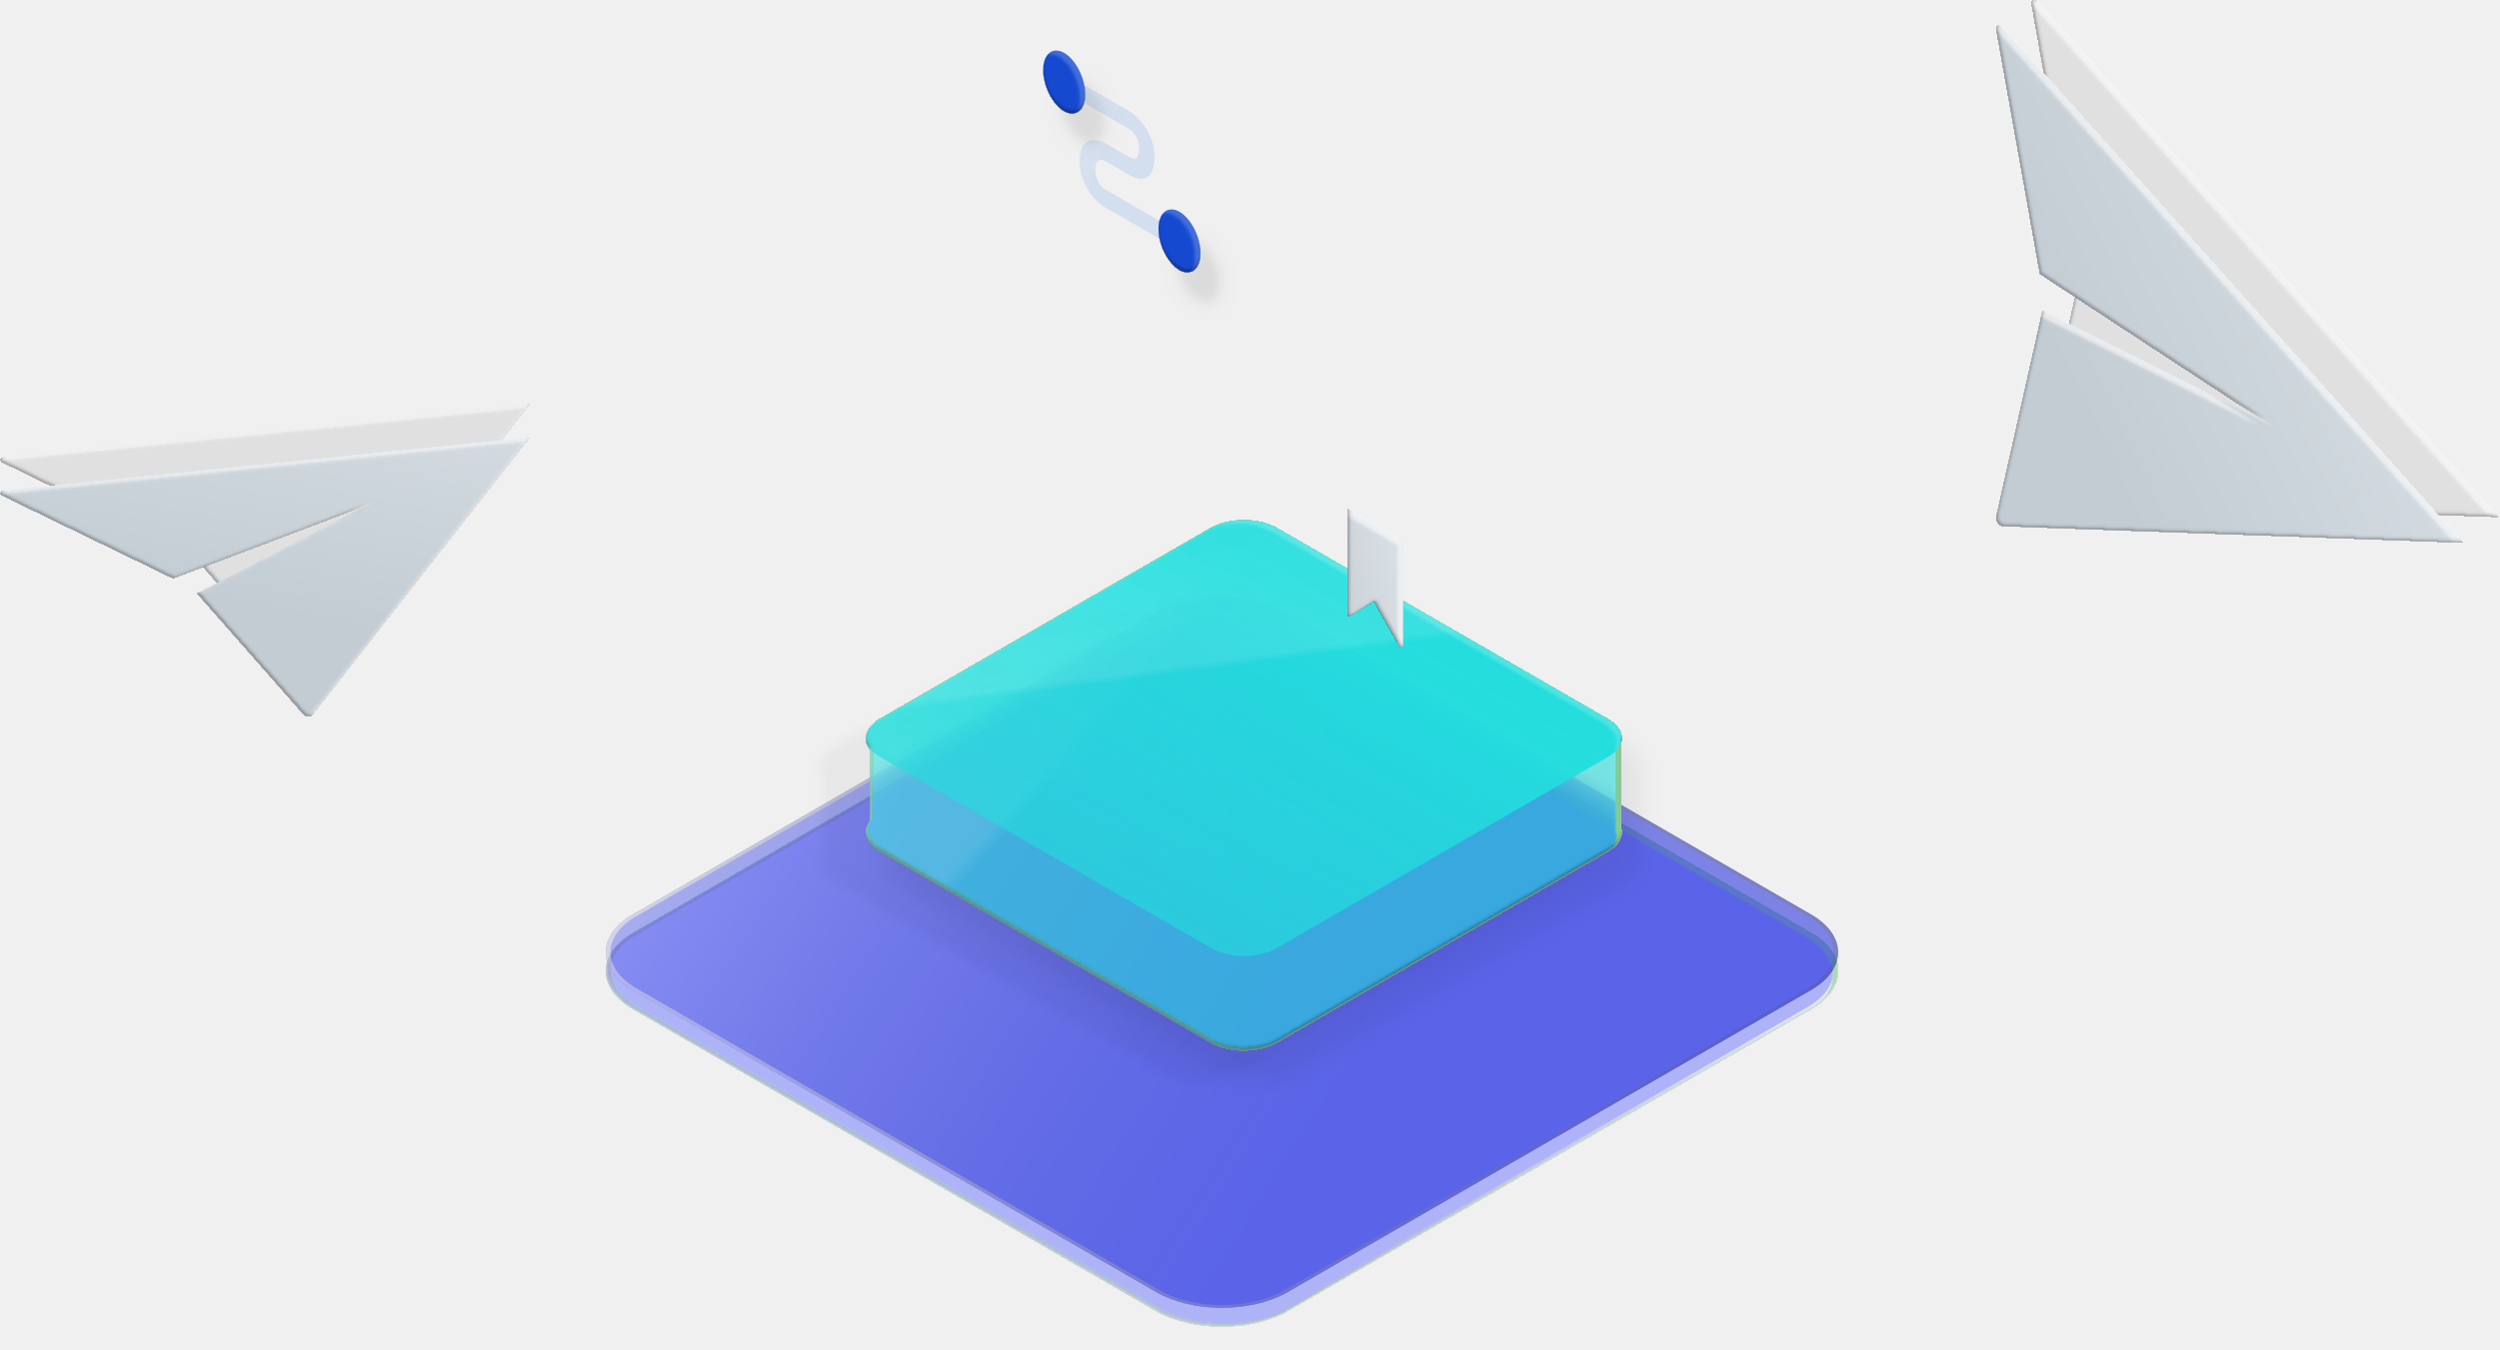
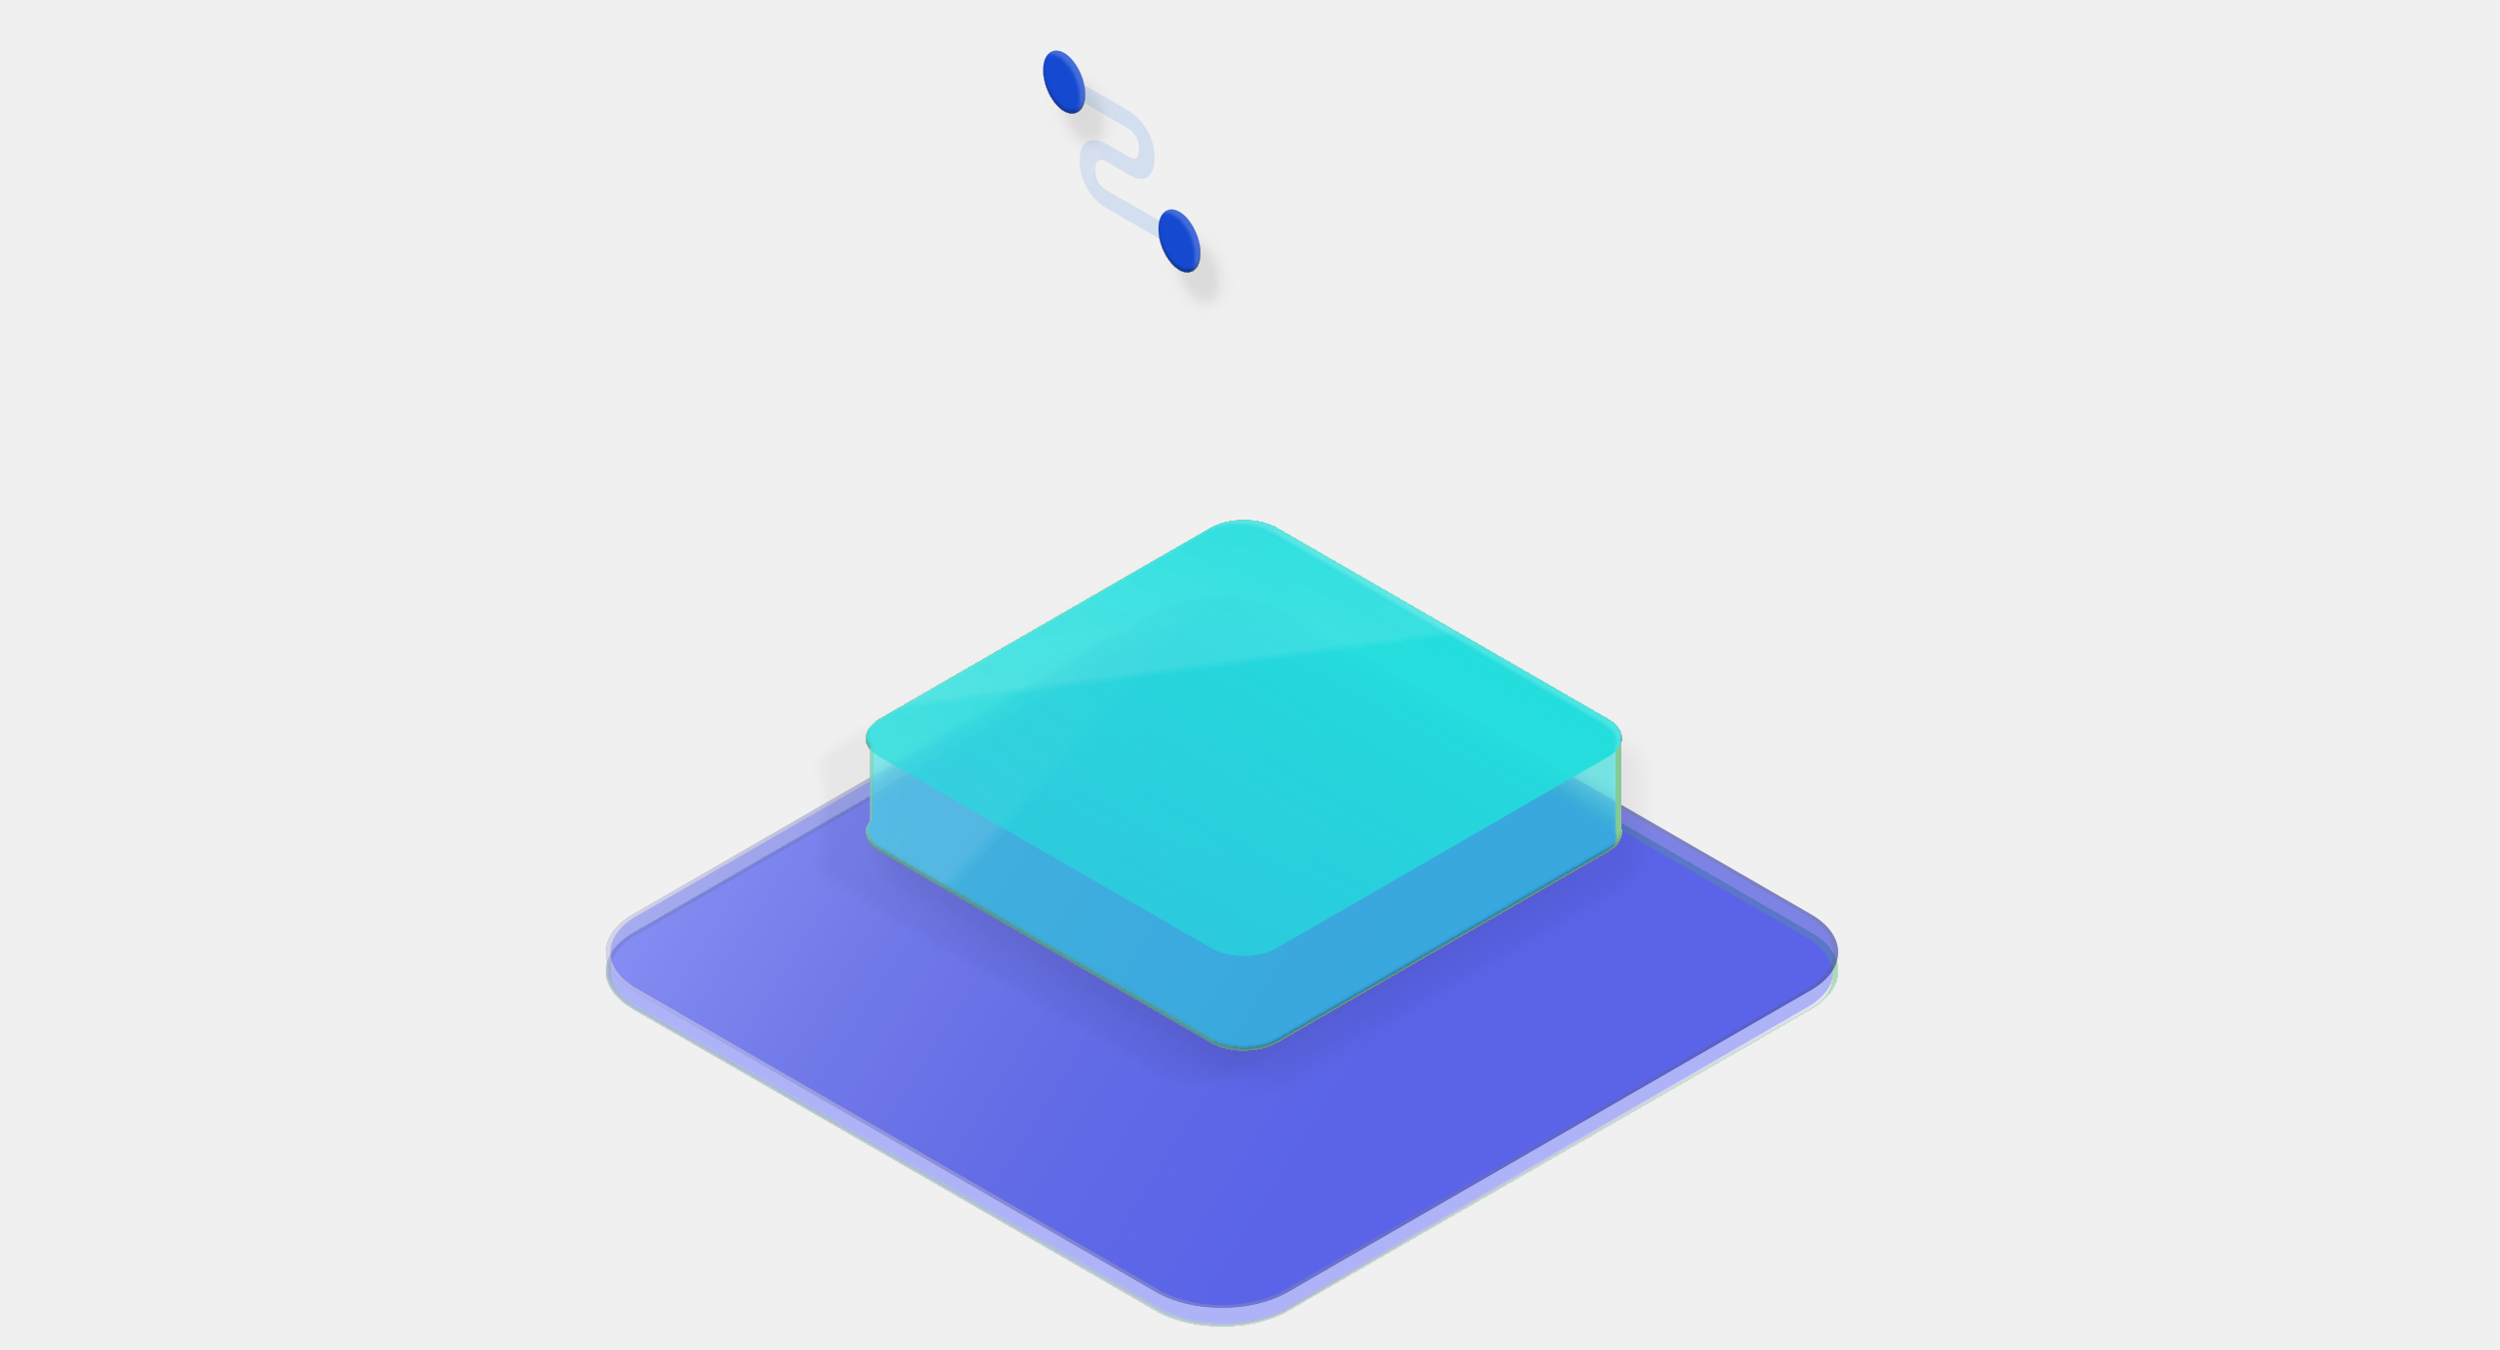
<svg xmlns="http://www.w3.org/2000/svg" width="1044" height="564" viewBox="0 0 1044 564" fill="none">
  <g opacity="0.5" filter="url(#filter0_biiii)">
    <rect width="315.804" height="315.804" rx="31.71" transform="matrix(0.866044 0.499967 -0.866044 0.499967 510.5 247.895)" fill="#081AFF" />
    <rect width="315.804" height="315.804" rx="31.71" transform="matrix(0.866044 0.499967 -0.866044 0.499967 510.5 247.895)" fill="white" fill-opacity="0.4" />
    <rect y="0.793" width="314.218" height="314.218" rx="30.917" transform="matrix(0.866044 0.499967 -0.866044 0.499967 511.187 248.291)" stroke="url(#paint0_linear)" stroke-opacity="0.8" stroke-width="1.586" />
  </g>
  <g opacity="0.5">
    <rect width="315.804" height="315.804" rx="31.71" transform="matrix(0.866044 0.499967 -0.866044 0.499967 510.5 240.059)" fill="#081AFF" />
    <rect width="315.804" height="315.804" rx="31.71" transform="matrix(0.866044 0.499967 -0.866044 0.499967 510.5 240.059)" fill="url(#paint1_linear)" fill-opacity="0.6" />
    <rect y="0.793" width="314.218" height="314.218" rx="30.917" transform="matrix(0.866044 0.499967 -0.866044 0.499967 511.187 240.456)" stroke="url(#paint2_linear)" stroke-opacity="0.8" stroke-width="1.586" />
  </g>
  <g filter="url(#filter1_ddii)">
    <g filter="url(#filter2_biiii)">
      <path fill-rule="evenodd" clip-rule="evenodd" d="M533.349 220.701C525.766 216.323 513.47 216.323 505.887 220.701L367.482 300.602C361.564 304.019 360.265 309.092 363.583 313.236V343.152C360.265 347.296 361.564 352.369 367.482 355.786L505.887 435.686C513.47 440.064 525.766 440.064 533.349 435.686L671.753 355.786C676.595 352.991 678.345 349.087 677.005 345.49V310.898C678.346 307.301 676.595 303.397 671.753 300.602L533.349 220.701Z" fill="#22DDDD" fill-opacity="0.57" />
      <path fill-rule="evenodd" clip-rule="evenodd" d="M533.349 220.701C525.766 216.323 513.47 216.323 505.887 220.701L367.482 300.602C361.564 304.019 360.265 309.092 363.583 313.236V343.152C360.265 347.296 361.564 352.369 367.482 355.786L505.887 435.686C513.47 440.064 525.766 440.064 533.349 435.686L671.753 355.786C676.595 352.991 678.345 349.087 677.005 345.49V310.898C678.346 307.301 676.595 303.397 671.753 300.602L533.349 220.701Z" fill="url(#paint3_linear)" fill-opacity="0.1" />
    </g>
    <rect width="191.522" height="191.522" rx="15.855" transform="matrix(0.866044 0.499967 -0.866044 0.499967 519.656 212.635)" fill="url(#paint4_linear)" />
    <rect width="191.522" height="191.522" rx="15.855" transform="matrix(0.866044 0.499967 -0.866044 0.499967 519.656 212.635)" fill="url(#paint5_linear)" fill-opacity="0.1" />
  </g>
  <g opacity="0.2">
    <path d="M471.46 53.737L449.293 40.927V33.459L471.46 46.269C473.272 47.306 475.914 49.432 478.14 52.7C480.575 56.175 482.284 60.583 482.284 65.354C482.284 70.644 480.937 73.652 478.399 74.482C476.017 75.26 473.169 73.911 471.46 72.926L462.345 67.636L462.293 67.584C461.516 67.118 460.273 66.651 459.289 66.962C458.46 67.221 457.58 67.999 457.58 70.955C457.58 73.911 458.512 75.675 459.237 76.764C460.169 78.112 461.412 79.046 462.189 79.461L462.293 79.513L490.156 95.642V103.11L462.448 87.084C460.532 86.099 457.787 83.973 455.405 80.653C452.815 76.971 451.054 72.356 451.054 67.221C451.054 62.087 452.815 59.494 455.353 58.768C457.735 58.093 460.48 59.079 462.396 60.22L471.408 65.406C472.703 66.184 473.687 66.495 474.36 66.288C474.878 66.132 475.81 65.406 475.81 61.62C475.81 59.131 475.033 57.523 474.256 56.486C473.376 55.137 472.185 54.152 471.46 53.737Z" fill="#3980EA" fill-opacity="0.79" />
    <path d="M471.46 53.737L449.293 40.927V33.459L471.46 46.269C473.272 47.306 475.914 49.432 478.14 52.7C480.575 56.175 482.284 60.583 482.284 65.354C482.284 70.644 480.937 73.652 478.399 74.482C476.017 75.26 473.169 73.911 471.46 72.926L462.345 67.636L462.293 67.584C461.516 67.118 460.273 66.651 459.289 66.962C458.46 67.221 457.58 67.999 457.58 70.955C457.58 73.911 458.512 75.675 459.237 76.764C460.169 78.112 461.412 79.046 462.189 79.461L462.293 79.513L490.156 95.642V103.11L462.448 87.084C460.532 86.099 457.787 83.973 455.405 80.653C452.815 76.971 451.054 72.356 451.054 67.221C451.054 62.087 452.815 59.494 455.353 58.768C457.735 58.093 460.48 59.079 462.396 60.22L471.408 65.406C472.703 66.184 473.687 66.495 474.36 66.288C474.878 66.132 475.81 65.406 475.81 61.62C475.81 59.131 475.033 57.523 474.256 56.486C473.376 55.137 472.185 54.152 471.46 53.737Z" fill="url(#paint6_linear)" fill-opacity="0.1" />
  </g>
  <g filter="url(#filter3_ddii)">
    <path d="M453.333 39.319C453.333 46.01 449.397 49.173 444.581 46.424C439.764 43.624 435.828 35.948 435.828 29.206C435.828 22.516 439.764 19.352 444.581 22.101C449.397 24.902 453.333 32.629 453.333 39.319Z" fill="#1549D0" />
  </g>
  <g filter="url(#filter4_ddii)">
    <path d="M501.498 105.703C501.498 112.393 497.562 115.556 492.745 112.808C487.929 110.007 483.993 102.332 483.993 95.59C483.993 88.899 487.929 85.736 492.745 88.484C497.562 91.285 501.498 99.012 501.498 105.703Z" fill="#1549D0" />
  </g>
-   <g filter="url(#filter5_ii)">
-     <path d="M563.024 212.902V256.621C563.024 257.088 563.49 257.607 563.801 257.451L574.004 251.176L584.413 269.639C584.983 270.624 585.967 270.728 585.967 269.794V226.23L563.024 212.902Z" fill="url(#paint7_linear)" />
-   </g>
-   <g filter="url(#filter6_ii)">
-     <path d="M851.451 0.906L1043.48 216.011L851.408 209.126C849.99 209.083 848.444 206.759 848.787 205.21L868.124 119.237L964.891 167.774L866.963 103.704L848.83 1.853C848.487 -0.127 850.033 -0.643 851.451 0.906Z" fill="#E0E0E0" />
-   </g>
-   <g filter="url(#filter7_ii)">
-     <path d="M836.713 11.62L1028.74 226.725L836.67 219.84C835.252 219.797 833.705 217.474 834.049 215.924L853.342 129.995L950.11 178.532L852.268 114.418L834.091 12.567C833.748 10.588 835.295 10.071 836.713 11.62Z" fill="url(#paint8_linear)" />
-   </g>
-   <g filter="url(#filter8_ii)">
-     <path d="M1.779 191.146L221.054 169.042L130.508 284.714C129.844 285.572 127.713 285.485 126.909 284.576L82.436 233.997L155.921 195.968L72.31 227.736L1.187 193.192C-0.192 192.515 0.184 191.327 1.779 191.146Z" fill="#E0E0E0" />
-   </g>
-   <g filter="url(#filter9_ii)">
-     <path d="M1.783 205.073L221.058 182.969L130.512 298.641C129.848 299.499 127.716 299.411 126.913 298.503L82.448 247.97L155.932 209.94L72.333 241.636L1.19 207.119C-0.188 206.442 0.188 205.254 1.783 205.073Z" fill="url(#paint9_linear)" />
-   </g>
  <defs>
    <filter id="filter0_biiii" x="246.745" y="250.84" width="527.51" height="309.893" filterUnits="userSpaceOnUse" color-interpolation-filters="sRGB">
      <feFlood flood-opacity="0" result="BackgroundImageFix" />
      <feGaussianBlur in="BackgroundImage" stdDeviation="3.171" />
      <feComposite in2="SourceAlpha" operator="in" result="effect1_backgroundBlur" />
      <feBlend mode="normal" in="SourceGraphic" in2="effect1_backgroundBlur" result="shape" />
      <feColorMatrix in="SourceAlpha" type="matrix" values="0 0 0 0 0 0 0 0 0 0 0 0 0 0 0 0 0 0 127 0" result="hardAlpha" />
      <feOffset dx="-2.378" dy="1.744" />
      <feComposite in2="hardAlpha" operator="arithmetic" k2="-1" k3="1" />
      <feColorMatrix type="matrix" values="0 0 0 0 0.412 0 0 0 0 0.761 0 0 0 0 0.482 0 0 0 1 0" />
      <feBlend mode="normal" in2="shape" result="effect2_innerShadow" />
      <feColorMatrix in="SourceAlpha" type="matrix" values="0 0 0 0 0 0 0 0 0 0 0 0 0 0 0 0 0 0 127 0" result="hardAlpha" />
      <feOffset dx="1.586" dy="-1.586" />
      <feComposite in2="hardAlpha" operator="arithmetic" k2="-1" k3="1" />
      <feColorMatrix type="matrix" values="0 0 0 0 0.416 0 0 0 0 0.765 0 0 0 0 0.494 0 0 0 0.3 0" />
      <feBlend mode="normal" in2="effect2_innerShadow" result="effect3_innerShadow" />
      <feColorMatrix in="SourceAlpha" type="matrix" values="0 0 0 0 0 0 0 0 0 0 0 0 0 0 0 0 0 0 127 0" result="hardAlpha" />
      <feOffset dx="0.713" dy="-0.872" />
      <feGaussianBlur stdDeviation="0.541" />
      <feComposite in2="hardAlpha" operator="arithmetic" k2="-1" k3="1" />
      <feColorMatrix type="matrix" values="0 0 0 0 1 0 0 0 0 1 0 0 0 0 1 0 0 0 0.3 0" />
      <feBlend mode="normal" in2="effect3_innerShadow" result="effect4_innerShadow" />
      <feColorMatrix in="SourceAlpha" type="matrix" values="0 0 0 0 0 0 0 0 0 0 0 0 0 0 0 0 0 0 127 0" result="hardAlpha" />
      <feOffset dx="-0.428" dy="-0.428" />
      <feGaussianBlur stdDeviation="0.217" />
      <feComposite in2="hardAlpha" operator="arithmetic" k2="-1" k3="1" />
      <feColorMatrix type="matrix" values="0 0 0 0 0.608 0 0 0 0 0.8 0 0 0 0 0.675 0 0 0 1 0" />
      <feBlend mode="normal" in2="effect4_innerShadow" result="effect5_innerShadow" />
    </filter>
    <filter id="filter1_ddii" x="338.012" y="215.693" width="356.907" height="245.474" filterUnits="userSpaceOnUse" color-interpolation-filters="sRGB">
      <feFlood flood-opacity="0" result="BackgroundImageFix" />
      <feColorMatrix in="SourceAlpha" type="matrix" values="0 0 0 0 0 0 0 0 0 0 0 0 0 0 0 0 0 0 127 0" />
      <feOffset dx="7.928" dy="12.684" />
      <feGaussianBlur stdDeviation="4.757" />
      <feColorMatrix type="matrix" values="0 0 0 0 0 0 0 0 0 0 0 0 0 0 0 0 0 0 0.06 0" />
      <feBlend mode="normal" in2="BackgroundImageFix" result="effect1_dropShadow" />
      <feColorMatrix in="SourceAlpha" type="matrix" values="0 0 0 0 0 0 0 0 0 0 0 0 0 0 0 0 0 0 127 0" />
      <feOffset dx="-19.026" dy="12.684" />
      <feGaussianBlur stdDeviation="2.378" />
      <feColorMatrix type="matrix" values="0 0 0 0 0 0 0 0 0 0 0 0 0 0 0 0 0 0 0.04 0" />
      <feBlend mode="normal" in2="effect1_dropShadow" result="effect2_dropShadow" />
      <feBlend mode="normal" in="SourceGraphic" in2="effect2_dropShadow" result="shape" />
      <feColorMatrix in="SourceAlpha" type="matrix" values="0 0 0 0 0 0 0 0 0 0 0 0 0 0 0 0 0 0 127 0" result="hardAlpha" />
      <feOffset dx="-2.378" dy="1.744" />
      <feGaussianBlur stdDeviation="0.793" />
      <feComposite in2="hardAlpha" operator="arithmetic" k2="-1" k3="1" />
      <feColorMatrix type="matrix" values="0 0 0 0 1 0 0 0 0 1 0 0 0 0 1 0 0 0 0.2 0" />
      <feBlend mode="normal" in2="shape" result="effect3_innerShadow" />
      <feColorMatrix in="SourceAlpha" type="matrix" values="0 0 0 0 0 0 0 0 0 0 0 0 0 0 0 0 0 0 127 0" result="hardAlpha" />
      <feOffset dy="-1.586" />
      <feGaussianBlur stdDeviation="0.793" />
      <feComposite in2="hardAlpha" operator="arithmetic" k2="-1" k3="1" />
      <feColorMatrix type="matrix" values="0 0 0 0 0 0 0 0 0 0 0 0 0 0 0 0 0 0 0.3 0" />
      <feBlend mode="normal" in2="effect3_innerShadow" result="effect4_innerShadow" />
    </filter>
    <filter id="filter2_biiii" x="355.453" y="211.076" width="328.33" height="234.236" filterUnits="userSpaceOnUse" color-interpolation-filters="sRGB">
      <feFlood flood-opacity="0" result="BackgroundImageFix" />
      <feGaussianBlur in="BackgroundImage" stdDeviation="3.171" />
      <feComposite in2="SourceAlpha" operator="in" result="effect1_backgroundBlur" />
      <feBlend mode="normal" in="SourceGraphic" in2="effect1_backgroundBlur" result="shape" />
      <feColorMatrix in="SourceAlpha" type="matrix" values="0 0 0 0 0 0 0 0 0 0 0 0 0 0 0 0 0 0 127 0" result="hardAlpha" />
      <feOffset dx="-2.378" dy="1.744" />
      <feComposite in2="hardAlpha" operator="arithmetic" k2="-1" k3="1" />
      <feColorMatrix type="matrix" values="0 0 0 0 0.412 0 0 0 0 0.761 0 0 0 0 0.482 0 0 0 1 0" />
      <feBlend mode="normal" in2="shape" result="effect2_innerShadow" />
      <feColorMatrix in="SourceAlpha" type="matrix" values="0 0 0 0 0 0 0 0 0 0 0 0 0 0 0 0 0 0 127 0" result="hardAlpha" />
      <feOffset dx="1.586" dy="-1.586" />
      <feComposite in2="hardAlpha" operator="arithmetic" k2="-1" k3="1" />
      <feColorMatrix type="matrix" values="0 0 0 0 0.416 0 0 0 0 0.765 0 0 0 0 0.494 0 0 0 0.3 0" />
      <feBlend mode="normal" in2="effect2_innerShadow" result="effect3_innerShadow" />
      <feColorMatrix in="SourceAlpha" type="matrix" values="0 0 0 0 0 0 0 0 0 0 0 0 0 0 0 0 0 0 127 0" result="hardAlpha" />
      <feOffset dx="0.713" dy="-0.872" />
      <feGaussianBlur stdDeviation="0.541" />
      <feComposite in2="hardAlpha" operator="arithmetic" k2="-1" k3="1" />
      <feColorMatrix type="matrix" values="0 0 0 0 1 0 0 0 0 1 0 0 0 0 1 0 0 0 0.3 0" />
      <feBlend mode="normal" in2="effect3_innerShadow" result="effect4_innerShadow" />
      <feColorMatrix in="SourceAlpha" type="matrix" values="0 0 0 0 0 0 0 0 0 0 0 0 0 0 0 0 0 0 127 0" result="hardAlpha" />
      <feOffset dx="-0.428" dy="-0.428" />
      <feGaussianBlur stdDeviation="0.217" />
      <feComposite in2="hardAlpha" operator="arithmetic" k2="-1" k3="1" />
      <feColorMatrix type="matrix" values="0 0 0 0 0.608 0 0 0 0 0.8 0 0 0 0 0.675 0 0 0 1 0" />
      <feBlend mode="normal" in2="effect4_innerShadow" result="effect5_innerShadow" />
    </filter>
    <filter id="filter3_ddii" x="434.243" y="19.525" width="36.531" height="50.087" filterUnits="userSpaceOnUse" color-interpolation-filters="sRGB">
      <feFlood flood-opacity="0" result="BackgroundImageFix" />
      <feColorMatrix in="SourceAlpha" type="matrix" values="0 0 0 0 0 0 0 0 0 0 0 0 0 0 0 0 0 0 127 0" />
      <feOffset dx="7.928" dy="12.684" />
      <feGaussianBlur stdDeviation="4.757" />
      <feColorMatrix type="matrix" values="0 0 0 0 0 0 0 0 0 0 0 0 0 0 0 0 0 0 0.06 0" />
      <feBlend mode="normal" in2="BackgroundImageFix" result="effect1_dropShadow" />
      <feColorMatrix in="SourceAlpha" type="matrix" values="0 0 0 0 0 0 0 0 0 0 0 0 0 0 0 0 0 0 127 0" />
      <feOffset dx="7.928" dy="12.684" />
      <feGaussianBlur stdDeviation="1.586" />
      <feColorMatrix type="matrix" values="0 0 0 0 0 0 0 0 0 0 0 0 0 0 0 0 0 0 0.04 0" />
      <feBlend mode="normal" in2="effect1_dropShadow" result="effect2_dropShadow" />
      <feBlend mode="normal" in="SourceGraphic" in2="effect2_dropShadow" result="shape" />
      <feColorMatrix in="SourceAlpha" type="matrix" values="0 0 0 0 0 0 0 0 0 0 0 0 0 0 0 0 0 0 127 0" result="hardAlpha" />
      <feOffset dx="-2.378" dy="1.744" />
      <feGaussianBlur stdDeviation="0.793" />
      <feComposite in2="hardAlpha" operator="arithmetic" k2="-1" k3="1" />
      <feColorMatrix type="matrix" values="0 0 0 0 1 0 0 0 0 1 0 0 0 0 1 0 0 0 0.2 0" />
      <feBlend mode="normal" in2="shape" result="effect3_innerShadow" />
      <feColorMatrix in="SourceAlpha" type="matrix" values="0 0 0 0 0 0 0 0 0 0 0 0 0 0 0 0 0 0 127 0" result="hardAlpha" />
      <feOffset dy="-1.586" />
      <feGaussianBlur stdDeviation="0.793" />
      <feComposite in2="hardAlpha" operator="arithmetic" k2="-1" k3="1" />
      <feColorMatrix type="matrix" values="0 0 0 0 0 0 0 0 0 0 0 0 0 0 0 0 0 0 0.3 0" />
      <feBlend mode="normal" in2="effect3_innerShadow" result="effect4_innerShadow" />
    </filter>
    <filter id="filter4_ddii" x="482.407" y="85.908" width="36.531" height="50.087" filterUnits="userSpaceOnUse" color-interpolation-filters="sRGB">
      <feFlood flood-opacity="0" result="BackgroundImageFix" />
      <feColorMatrix in="SourceAlpha" type="matrix" values="0 0 0 0 0 0 0 0 0 0 0 0 0 0 0 0 0 0 127 0" />
      <feOffset dx="7.928" dy="12.684" />
      <feGaussianBlur stdDeviation="4.757" />
      <feColorMatrix type="matrix" values="0 0 0 0 0 0 0 0 0 0 0 0 0 0 0 0 0 0 0.06 0" />
      <feBlend mode="normal" in2="BackgroundImageFix" result="effect1_dropShadow" />
      <feColorMatrix in="SourceAlpha" type="matrix" values="0 0 0 0 0 0 0 0 0 0 0 0 0 0 0 0 0 0 127 0" />
      <feOffset dx="7.928" dy="12.684" />
      <feGaussianBlur stdDeviation="1.586" />
      <feColorMatrix type="matrix" values="0 0 0 0 0 0 0 0 0 0 0 0 0 0 0 0 0 0 0.04 0" />
      <feBlend mode="normal" in2="effect1_dropShadow" result="effect2_dropShadow" />
      <feBlend mode="normal" in="SourceGraphic" in2="effect2_dropShadow" result="shape" />
      <feColorMatrix in="SourceAlpha" type="matrix" values="0 0 0 0 0 0 0 0 0 0 0 0 0 0 0 0 0 0 127 0" result="hardAlpha" />
      <feOffset dx="-2.378" dy="1.744" />
      <feGaussianBlur stdDeviation="0.793" />
      <feComposite in2="hardAlpha" operator="arithmetic" k2="-1" k3="1" />
      <feColorMatrix type="matrix" values="0 0 0 0 1 0 0 0 0 1 0 0 0 0 1 0 0 0 0.2 0" />
      <feBlend mode="normal" in2="shape" result="effect3_innerShadow" />
      <feColorMatrix in="SourceAlpha" type="matrix" values="0 0 0 0 0 0 0 0 0 0 0 0 0 0 0 0 0 0 127 0" result="hardAlpha" />
      <feOffset dy="-1.586" />
      <feGaussianBlur stdDeviation="0.793" />
      <feComposite in2="hardAlpha" operator="arithmetic" k2="-1" k3="1" />
      <feColorMatrix type="matrix" values="0 0 0 0 0 0 0 0 0 0 0 0 0 0 0 0 0 0 0.3 0" />
      <feBlend mode="normal" in2="effect3_innerShadow" result="effect4_innerShadow" />
    </filter>
    <filter id="filter5_ii" x="561.439" y="212.109" width="25.321" height="59.916" filterUnits="userSpaceOnUse" color-interpolation-filters="sRGB">
      <feFlood flood-opacity="0" result="BackgroundImageFix" />
      <feBlend mode="normal" in="SourceGraphic" in2="BackgroundImageFix" result="shape" />
      <feColorMatrix in="SourceAlpha" type="matrix" values="0 0 0 0 0 0 0 0 0 0 0 0 0 0 0 0 0 0 127 0" result="hardAlpha" />
      <feOffset dx="-2.378" dy="1.744" />
      <feGaussianBlur stdDeviation="0.793" />
      <feComposite in2="hardAlpha" operator="arithmetic" k2="-1" k3="1" />
      <feColorMatrix type="matrix" values="0 0 0 0 1 0 0 0 0 1 0 0 0 0 1 0 0 0 0.6 0" />
      <feBlend mode="normal" in2="shape" result="effect1_innerShadow" />
      <feColorMatrix in="SourceAlpha" type="matrix" values="0 0 0 0 0 0 0 0 0 0 0 0 0 0 0 0 0 0 127 0" result="hardAlpha" />
      <feOffset dx="0.793" dy="-0.793" />
      <feGaussianBlur stdDeviation="0.793" />
      <feComposite in2="hardAlpha" operator="arithmetic" k2="-1" k3="1" />
      <feColorMatrix type="matrix" values="0 0 0 0 0 0 0 0 0 0 0 0 0 0 0 0 0 0 0.3 0" />
      <feBlend mode="normal" in2="effect1_innerShadow" result="effect2_innerShadow" />
    </filter>
    <filter id="filter6_ii" x="847.153" y="-0.793" width="197.122" height="218.389" filterUnits="userSpaceOnUse" color-interpolation-filters="sRGB">
      <feFlood flood-opacity="0" result="BackgroundImageFix" />
      <feBlend mode="normal" in="SourceGraphic" in2="BackgroundImageFix" result="shape" />
      <feColorMatrix in="SourceAlpha" type="matrix" values="0 0 0 0 0 0 0 0 0 0 0 0 0 0 0 0 0 0 127 0" result="hardAlpha" />
      <feOffset dx="-2.378" dy="1.744" />
      <feGaussianBlur stdDeviation="0.793" />
      <feComposite in2="hardAlpha" operator="arithmetic" k2="-1" k3="1" />
      <feColorMatrix type="matrix" values="0 0 0 0 1 0 0 0 0 1 0 0 0 0 1 0 0 0 0.6 0" />
      <feBlend mode="normal" in2="shape" result="effect1_innerShadow" />
      <feColorMatrix in="SourceAlpha" type="matrix" values="0 0 0 0 0 0 0 0 0 0 0 0 0 0 0 0 0 0 127 0" result="hardAlpha" />
      <feOffset dx="0.793" dy="-0.793" />
      <feGaussianBlur stdDeviation="0.793" />
      <feComposite in2="hardAlpha" operator="arithmetic" k2="-1" k3="1" />
      <feColorMatrix type="matrix" values="0 0 0 0 0 0 0 0 0 0 0 0 0 0 0 0 0 0 0.3 0" />
      <feBlend mode="normal" in2="effect1_innerShadow" result="effect2_innerShadow" />
    </filter>
    <filter id="filter7_ii" x="832.414" y="9.922" width="197.122" height="218.389" filterUnits="userSpaceOnUse" color-interpolation-filters="sRGB">
      <feFlood flood-opacity="0" result="BackgroundImageFix" />
      <feBlend mode="normal" in="SourceGraphic" in2="BackgroundImageFix" result="shape" />
      <feColorMatrix in="SourceAlpha" type="matrix" values="0 0 0 0 0 0 0 0 0 0 0 0 0 0 0 0 0 0 127 0" result="hardAlpha" />
      <feOffset dx="-2.378" dy="1.744" />
      <feGaussianBlur stdDeviation="0.793" />
      <feComposite in2="hardAlpha" operator="arithmetic" k2="-1" k3="1" />
      <feColorMatrix type="matrix" values="0 0 0 0 1 0 0 0 0 1 0 0 0 0 1 0 0 0 0.6 0" />
      <feBlend mode="normal" in2="shape" result="effect1_innerShadow" />
      <feColorMatrix in="SourceAlpha" type="matrix" values="0 0 0 0 0 0 0 0 0 0 0 0 0 0 0 0 0 0 127 0" result="hardAlpha" />
      <feOffset dx="0.793" dy="-0.793" />
      <feGaussianBlur stdDeviation="0.793" />
      <feComposite in2="hardAlpha" operator="arithmetic" k2="-1" k3="1" />
      <feColorMatrix type="matrix" values="0 0 0 0 0 0 0 0 0 0 0 0 0 0 0 0 0 0 0.3 0" />
      <feBlend mode="normal" in2="effect1_innerShadow" result="effect2_innerShadow" />
    </filter>
    <filter id="filter8_ii" x="-1.247" y="168.249" width="223.094" height="118.647" filterUnits="userSpaceOnUse" color-interpolation-filters="sRGB">
      <feFlood flood-opacity="0" result="BackgroundImageFix" />
      <feBlend mode="normal" in="SourceGraphic" in2="BackgroundImageFix" result="shape" />
      <feColorMatrix in="SourceAlpha" type="matrix" values="0 0 0 0 0 0 0 0 0 0 0 0 0 0 0 0 0 0 127 0" result="hardAlpha" />
      <feOffset dx="-2.378" dy="1.744" />
      <feGaussianBlur stdDeviation="0.793" />
      <feComposite in2="hardAlpha" operator="arithmetic" k2="-1" k3="1" />
      <feColorMatrix type="matrix" values="0 0 0 0 1 0 0 0 0 1 0 0 0 0 1 0 0 0 0.6 0" />
      <feBlend mode="normal" in2="shape" result="effect1_innerShadow" />
      <feColorMatrix in="SourceAlpha" type="matrix" values="0 0 0 0 0 0 0 0 0 0 0 0 0 0 0 0 0 0 127 0" result="hardAlpha" />
      <feOffset dx="0.793" dy="-0.793" />
      <feGaussianBlur stdDeviation="0.793" />
      <feComposite in2="hardAlpha" operator="arithmetic" k2="-1" k3="1" />
      <feColorMatrix type="matrix" values="0 0 0 0 0 0 0 0 0 0 0 0 0 0 0 0 0 0 0.3 0" />
      <feBlend mode="normal" in2="effect1_innerShadow" result="effect2_innerShadow" />
    </filter>
    <filter id="filter9_ii" x="-1.243" y="182.176" width="223.094" height="118.647" filterUnits="userSpaceOnUse" color-interpolation-filters="sRGB">
      <feFlood flood-opacity="0" result="BackgroundImageFix" />
      <feBlend mode="normal" in="SourceGraphic" in2="BackgroundImageFix" result="shape" />
      <feColorMatrix in="SourceAlpha" type="matrix" values="0 0 0 0 0 0 0 0 0 0 0 0 0 0 0 0 0 0 127 0" result="hardAlpha" />
      <feOffset dx="-2.378" dy="1.744" />
      <feGaussianBlur stdDeviation="0.793" />
      <feComposite in2="hardAlpha" operator="arithmetic" k2="-1" k3="1" />
      <feColorMatrix type="matrix" values="0 0 0 0 1 0 0 0 0 1 0 0 0 0 1 0 0 0 0.6 0" />
      <feBlend mode="normal" in2="shape" result="effect1_innerShadow" />
      <feColorMatrix in="SourceAlpha" type="matrix" values="0 0 0 0 0 0 0 0 0 0 0 0 0 0 0 0 0 0 127 0" result="hardAlpha" />
      <feOffset dx="0.793" dy="-0.793" />
      <feGaussianBlur stdDeviation="0.793" />
      <feComposite in2="hardAlpha" operator="arithmetic" k2="-1" k3="1" />
      <feColorMatrix type="matrix" values="0 0 0 0 0 0 0 0 0 0 0 0 0 0 0 0 0 0 0.3 0" />
      <feBlend mode="normal" in2="effect1_innerShadow" result="effect2_innerShadow" />
    </filter>
    <linearGradient id="paint0_linear" x1="421.788" y1="83.637" x2="149.469" y2="431.718" gradientUnits="userSpaceOnUse">
      <stop stop-color="white" />
      <stop offset="1" stop-opacity="0.4" />
    </linearGradient>
    <linearGradient id="paint1_linear" x1="-130.058" y1="130.058" x2="169.478" y2="-9.051" gradientUnits="userSpaceOnUse">
      <stop stop-color="white" stop-opacity="0.78" />
      <stop offset="0.958" stop-opacity="0.25" />
    </linearGradient>
    <linearGradient id="paint2_linear" x1="-252.655" y1="148.828" x2="70.875" y2="-180.899" gradientUnits="userSpaceOnUse">
      <stop stop-color="white" />
      <stop offset="1" stop-opacity="0.4" />
    </linearGradient>
    <linearGradient id="paint3_linear" x1="395.116" y1="120.03" x2="722.549" y2="412.191" gradientUnits="userSpaceOnUse">
      <stop stop-color="white" stop-opacity="0.51" />
      <stop offset="0.373" stop-color="white" />
      <stop offset="0.388" stop-color="white" stop-opacity="0" />
    </linearGradient>
    <linearGradient id="paint4_linear" x1="95.761" y1="0" x2="95.761" y2="191.522" gradientUnits="userSpaceOnUse">
      <stop stop-color="#22DDDD" />
      <stop offset="1" stop-color="#22DDDD" stop-opacity="0.62" />
    </linearGradient>
    <linearGradient id="paint5_linear" x1="20.218" y1="-84.188" x2="276.532" y2="76.339" gradientUnits="userSpaceOnUse">
      <stop stop-color="white" stop-opacity="0.51" />
      <stop offset="0.373" stop-color="white" />
      <stop offset="0.388" stop-color="white" stop-opacity="0" />
    </linearGradient>
    <linearGradient id="paint6_linear" x1="453.607" y1="2.843" x2="520.687" y2="27.489" gradientUnits="userSpaceOnUse">
      <stop stop-color="white" stop-opacity="0.51" />
      <stop offset="0.373" stop-color="white" />
      <stop offset="0.388" stop-color="white" stop-opacity="0" />
    </linearGradient>
    <linearGradient id="paint7_linear" x1="583.407" y1="237.567" x2="564.182" y2="241.56" gradientUnits="userSpaceOnUse">
      <stop stop-color="#D7DEE4" />
      <stop offset="1" stop-color="#CDD4DA" />
    </linearGradient>
    <linearGradient id="paint8_linear" x1="1007.01" y1="103.315" x2="867.54" y2="168.809" gradientUnits="userSpaceOnUse">
      <stop stop-color="#D7DEE4" />
      <stop offset="1" stop-color="#C3CCD3" />
    </linearGradient>
    <linearGradient id="paint9_linear" x1="134.985" y1="140.967" x2="112.826" y2="256.627" gradientUnits="userSpaceOnUse">
      <stop stop-color="#D7DEE4" />
      <stop offset="1" stop-color="#C3CCD3" />
    </linearGradient>
  </defs>
</svg>
